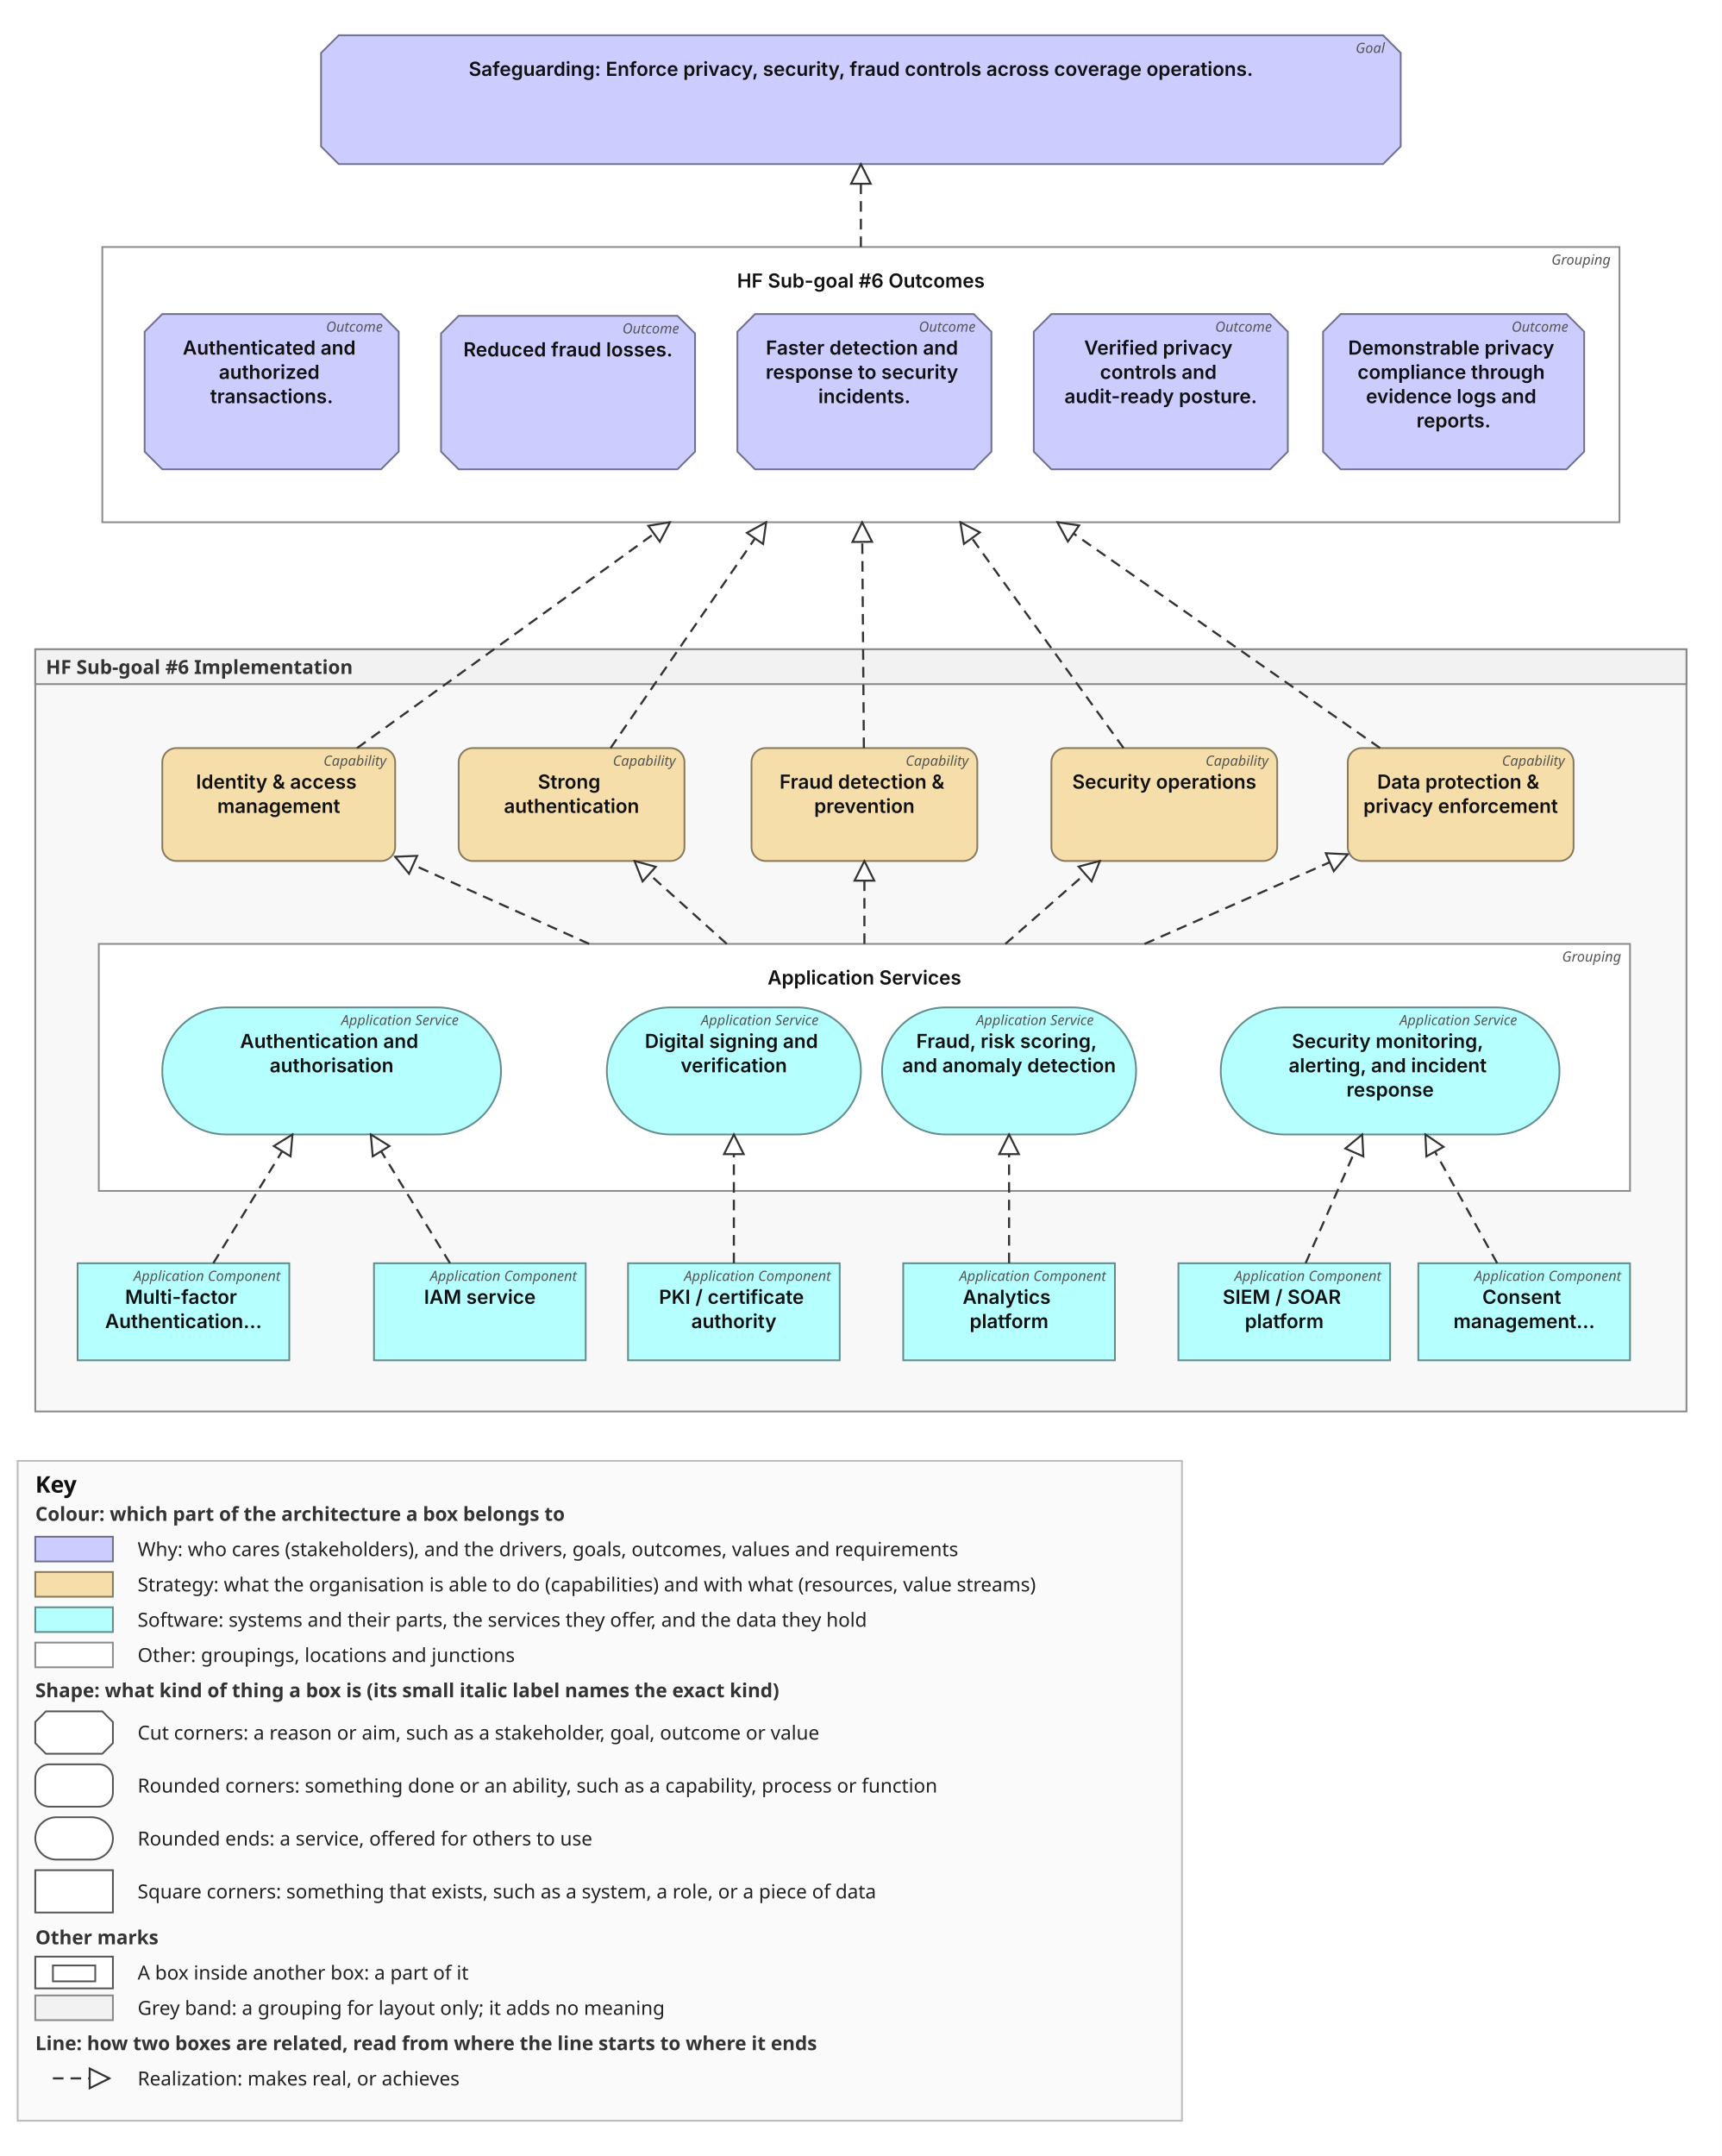
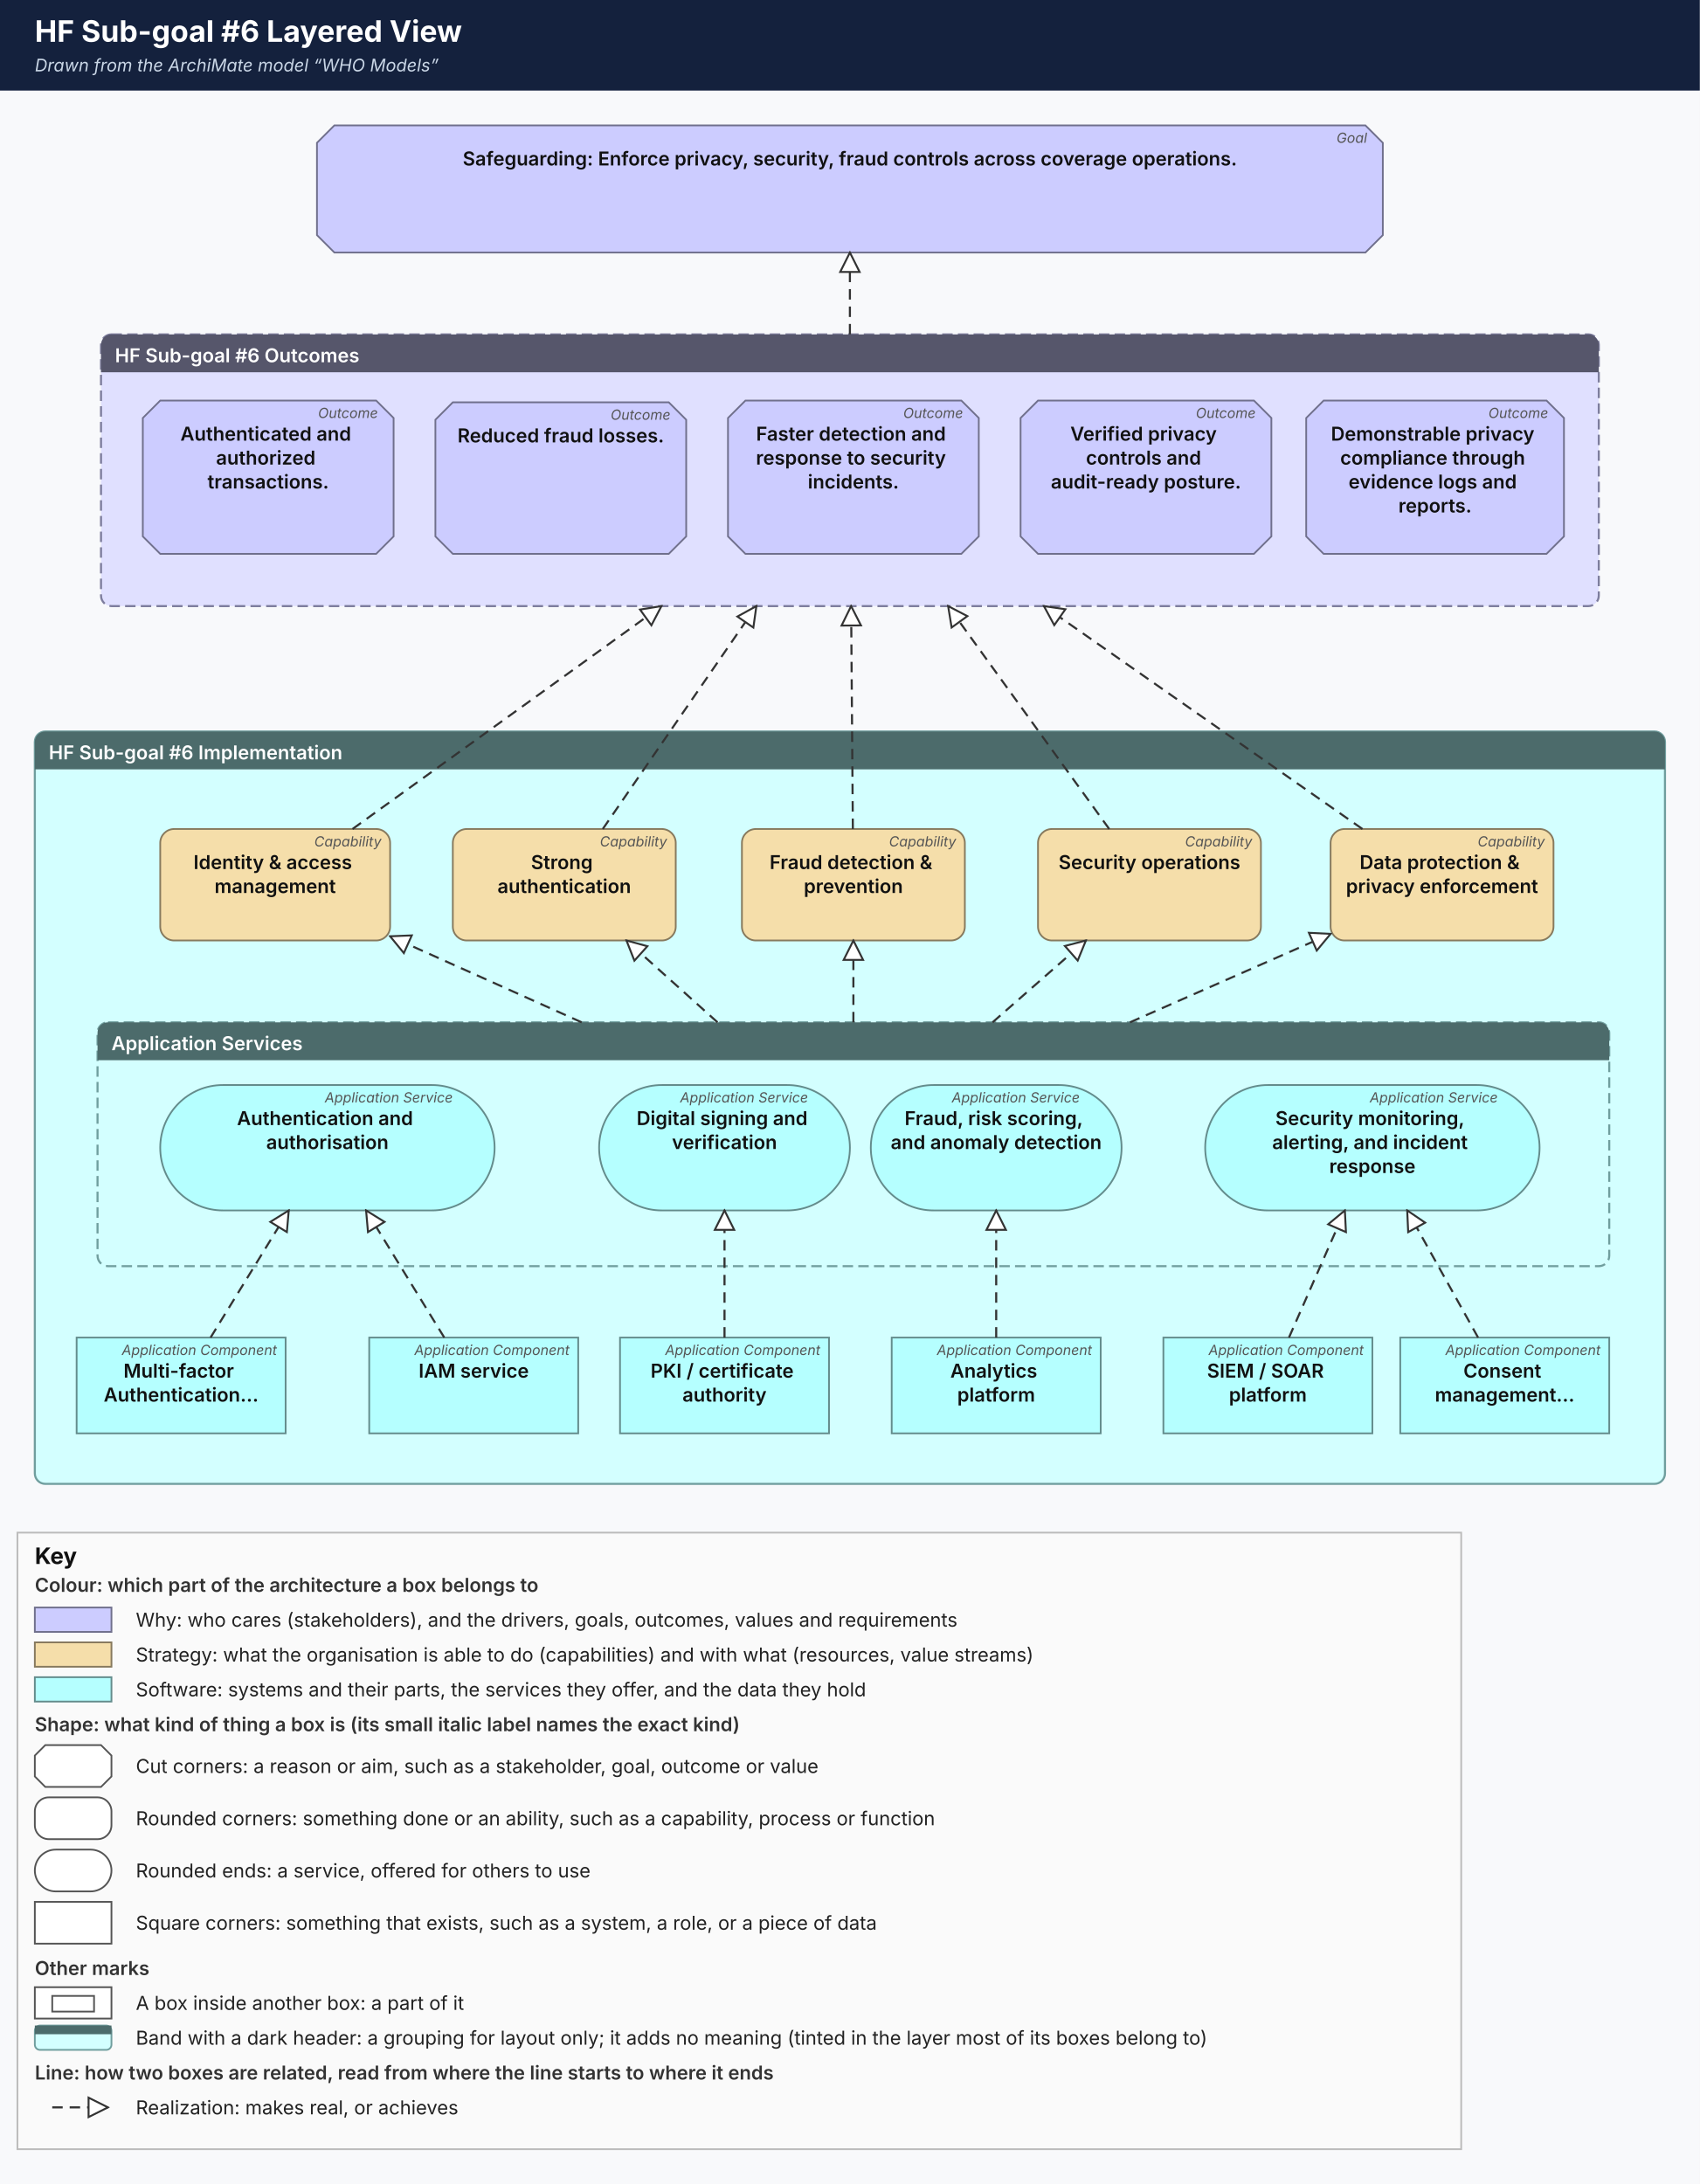
- <svg xmlns="http://www.w3.org/2000/svg" viewBox="4 88 976 1222" width="976" height="1222" role="img" aria-labelledby="av-title">
+ <svg xmlns="http://www.w3.org/2000/svg" viewBox="4 36 976 1254" width="976" height="1254" role="img" aria-labelledby="av-title">
  <style>
- .av-name{font:600 11px system-ui,-apple-system,"Segoe UI",sans-serif;fill:#111}
- .av-type{font:italic 8px system-ui,sans-serif;fill:#555}
- .av-group{font:600 11px system-ui,sans-serif;fill:#333}
- .av-note{font:10px system-ui,sans-serif;fill:#222}
- .av-key{font:11px system-ui,sans-serif;fill:#222}
- .av-keyh{font:600 11px system-ui,sans-serif;fill:#333}
- .av-keyt{font:700 13px system-ui,sans-serif;fill:#111}
- .av-rel{font:9px system-ui,sans-serif;fill:#333;paint-order:stroke;stroke:#fff;stroke-width:3px}
+ .av-name{font:600 11px Inter, "Segoe UI", system-ui, -apple-system, Helvetica, Arial, sans-serif;fill:#111}
+ .av-type{font:italic 8px Inter, "Segoe UI", system-ui, -apple-system, Helvetica, Arial, sans-serif;fill:#555}
+ .av-group{font:600 11px Inter, "Segoe UI", system-ui, -apple-system, Helvetica, Arial, sans-serif;fill:#333}
+ .av-note{font:10px Inter, "Segoe UI", system-ui, -apple-system, Helvetica, Arial, sans-serif;fill:#222}
+ .av-key{font:11px Inter, "Segoe UI", system-ui, -apple-system, Helvetica, Arial, sans-serif;fill:#222}
+ .av-keyh{font:600 11px Inter, "Segoe UI", system-ui, -apple-system, Helvetica, Arial, sans-serif;fill:#333}
+ .av-keyt{font:700 13px Inter, "Segoe UI", system-ui, -apple-system, Helvetica, Arial, sans-serif;fill:#111}
+ .av-rel{font:9px Inter, "Segoe UI", system-ui, -apple-system, Helvetica, Arial, sans-serif;fill:#333;paint-order:stroke;stroke:#fff;stroke-width:3px}
a:hover rect,a:hover polygon,a:focus rect,a:focus polygon{stroke:#06c;stroke-width:2.5}
</style>
  <defs>
    <marker id="arrow-open" viewBox="0 0 12 12" refX="11" refY="6" markerWidth="11" markerHeight="11" orient="auto-start-reverse" markerUnits="userSpaceOnUse">
      <path d="M1 1 L11 6 L1 11" fill="none" stroke="#333" stroke-width="1.3" />
    </marker>
    <marker id="arrow-filled" viewBox="0 0 12 12" refX="11" refY="6" markerWidth="11" markerHeight="11" orient="auto-start-reverse" markerUnits="userSpaceOnUse">
      <path d="M1 1 L11 6 L1 11 Z" fill="#333" />
    </marker>
    <marker id="arrow-small" viewBox="0 0 10 10" refX="9" refY="5" markerWidth="8" markerHeight="8" orient="auto-start-reverse" markerUnits="userSpaceOnUse">
      <path d="M1 1 L9 5 L1 9" fill="none" stroke="#333" stroke-width="1.2" />
    </marker>
    <marker id="triangle-hollow" viewBox="0 0 14 14" refX="13" refY="7" markerWidth="13" markerHeight="13" orient="auto-start-reverse" markerUnits="userSpaceOnUse">
      <path d="M1 1 L13 7 L1 13 Z" fill="#fff" stroke="#333" stroke-width="1.2" />
    </marker>
    <marker id="diamond-filled" viewBox="0 0 16 10" refX="1" refY="5" markerWidth="16" markerHeight="10" orient="auto-start-reverse" markerUnits="userSpaceOnUse">
      <path d="M1 5 L8 1 L15 5 L8 9 Z" fill="#333" />
    </marker>
    <marker id="diamond-hollow" viewBox="0 0 16 10" refX="1" refY="5" markerWidth="16" markerHeight="10" orient="auto-start-reverse" markerUnits="userSpaceOnUse">
      <path d="M1 5 L8 1 L15 5 L8 9 Z" fill="#fff" stroke="#333" stroke-width="1.2" />
    </marker>
    <marker id="dot" viewBox="0 0 8 8" refX="4" refY="4" markerWidth="7" markerHeight="7" orient="auto" markerUnits="userSpaceOnUse">
      <circle cx="4" cy="4" r="3.2" fill="#333" />
    </marker>
    <pattern id="missing" width="8" height="8" patternUnits="userSpaceOnUse" patternTransform="rotate(45)">
      <rect width="8" height="8" fill="#fff" />
      <line x1="0" y1="0" x2="0" y2="8" stroke="#d33" stroke-width="2" />
    </pattern>
  </defs>
-   <rect x="4" y="88" width="976" height="1222" fill="#fff" />
+   <rect x="4" y="36" width="976" height="1254" fill="#f8f9fb" />
+   <rect x="4" y="36" width="976" height="52" fill="#14213d" />
+   <text x="24" y="60" style="font:700 17px Inter, &quot;Segoe UI&quot;, system-ui, -apple-system, Helvetica, Arial, sans-serif;fill:#fff">HF Sub-goal #6 Layered View</text>
+   <text x="24" y="77" style="font:italic 10px Inter, &quot;Segoe UI&quot;, system-ui, -apple-system, Helvetica, Arial, sans-serif;fill:#c9d6e6">Drawn from the ArchiMate model “WHO Models”</text>
  <a href="../../../en/dpi-h-ra/archimate/0.2.0-draft.3/elements/hf-sub-goal-6-outcomes/" target="_top">
-     <rect x="62" y="228" width="860" height="156" fill="#ffffff" stroke="#8c8c8c" stroke-width="1" />
-     <text class="av-type" x="917" y="238" text-anchor="end">Grouping</text>
-     <text class="av-name" x="492" y="251" text-anchor="middle">
-       <tspan x="492" dy="0">HF Sub-goal #6 Outcomes</tspan>
-     </text>
+     <rect x="62" y="228" width="860" height="156" rx="6" fill="#e0e0ff" stroke="#7e7e9e" stroke-width="1.2" stroke-dasharray="6 3" />
+     <path d="M62 234 a6 6 0 0 1 6 -6 h848 a6 6 0 0 1 6 6 v15.75 h-860 z" fill="#56566b" />
+     <text class="av-group" x="70" y="244" style="fill:#fff">HF Sub-goal #6 Outcomes</text>
  </a>
  <a href="../../../en/dpi-h-ra/archimate/0.2.0-draft.3/elements/authenticated-and-authorized-transactions/" target="_top">
    <polygon points="96,266 220,266 230,276 230,344 220,354 96,354 86,344 86,276" fill="#ccccff" stroke="#70708c" stroke-width="1" />
    <text class="av-type" x="221" y="276" text-anchor="end">Outcome</text>
    <text class="av-name" x="158" y="289" text-anchor="middle">
      <tspan x="158" dy="0">Authenticated and</tspan>
      <tspan x="158" dy="13.75">authorized</tspan>
      <tspan x="158" dy="13.75">transactions.</tspan>
    </text>
  </a>
  <a href="../../../en/dpi-h-ra/archimate/0.2.0-draft.3/elements/reduced-fraud-losses/" target="_top">
    <polygon points="264,267 388,267 398,277 398,344 388,354 264,354 254,344 254,277" fill="#ccccff" stroke="#70708c" stroke-width="1" />
    <text class="av-type" x="389" y="277" text-anchor="end">Outcome</text>
    <text class="av-name" x="326" y="290" text-anchor="middle">
      <tspan x="326" dy="0">Reduced fraud losses.</tspan>
    </text>
  </a>
  <a href="../../../en/dpi-h-ra/archimate/0.2.0-draft.3/elements/faster-detection-and-response-to-security-incidents/" target="_top">
    <polygon points="432,266 556,266 566,276 566,344 556,354 432,354 422,344 422,276" fill="#ccccff" stroke="#70708c" stroke-width="1" />
    <text class="av-type" x="557" y="276" text-anchor="end">Outcome</text>
    <text class="av-name" x="494" y="289" text-anchor="middle">
      <tspan x="494" dy="0">Faster detection and</tspan>
      <tspan x="494" dy="13.75">response to security</tspan>
      <tspan x="494" dy="13.75">incidents.</tspan>
    </text>
  </a>
  <a href="../../../en/dpi-h-ra/archimate/0.2.0-draft.3/elements/verified-privacy-controls-and-audit-ready-posture/" target="_top">
    <polygon points="600,266 724,266 734,276 734,344 724,354 600,354 590,344 590,276" fill="#ccccff" stroke="#70708c" stroke-width="1" />
    <text class="av-type" x="725" y="276" text-anchor="end">Outcome</text>
    <text class="av-name" x="662" y="289" text-anchor="middle">
      <tspan x="662" dy="0">Verified privacy</tspan>
      <tspan x="662" dy="13.75">controls and</tspan>
      <tspan x="662" dy="13.75">audit-ready posture.</tspan>
    </text>
  </a>
  <a href="../../../en/dpi-h-ra/archimate/0.2.0-draft.3/elements/demonstrable-privacy-compliance-through-evidence-logs-and/" target="_top">
    <polygon points="764,266 892,266 902,276 902,344 892,354 764,354 754,344 754,276" fill="#ccccff" stroke="#70708c" stroke-width="1" />
    <text class="av-type" x="893" y="276" text-anchor="end">Outcome</text>
    <text class="av-name" x="828" y="289" text-anchor="middle">
      <tspan x="828" dy="0">Demonstrable privacy</tspan>
      <tspan x="828" dy="13.75">compliance through</tspan>
      <tspan x="828" dy="13.75">evidence logs and</tspan>
      <tspan x="828" dy="13.75">reports.</tspan>
    </text>
  </a>
  <a href="../../../en/dpi-h-ra/archimate/0.2.0-draft.3/elements/safeguarding-enforce-privacy-security-fraud-controls-across/" target="_top">
    <polygon points="196,108 788,108 798,118 798,171 788,181 196,181 186,171 186,118" fill="#ccccff" stroke="#70708c" stroke-width="1" />
    <text class="av-type" x="789" y="118" text-anchor="end">Goal</text>
    <text class="av-name" x="492" y="131" text-anchor="middle">
      <tspan x="492" dy="0">Safeguarding: Enforce privacy, security, fraud controls across coverage operations.</tspan>
    </text>
  </a>
  <g class="av-g">
-     <rect x="24" y="456" width="936" height="432" fill="#f2f2f2" fill-opacity=".55" stroke="#888" />
-     <rect x="24" y="456" width="936" height="19.75" fill="#f2f2f2" stroke="#888" />
-     <text class="av-group" x="30" y="470">HF Sub-goal #6 Implementation</text>
+     <rect x="24" y="456" width="936" height="432" rx="6" fill="#d3ffff" stroke="#709e9e" stroke-width="1.2" />
+     <path d="M24 462 a6 6 0 0 1 6 -6 h924 a6 6 0 0 1 6 6 v15.75 h-936 z" fill="#4c6b6b" />
+     <text class="av-group" x="32" y="472" style="fill:#fff">HF Sub-goal #6 Implementation</text>
  </g>
  <a href="../../../en/dpi-h-ra/archimate/0.2.0-draft.3/elements/identity-access-management/" target="_top">
    <rect x="96" y="512" width="132" height="64" rx="8" fill="#f5deaa" stroke="#877a5e" stroke-width="1" />
    <text class="av-type" x="223" y="522" text-anchor="end">Capability</text>
    <text class="av-name" x="162" y="535" text-anchor="middle">
      <tspan x="162" dy="0">Identity &amp; access</tspan>
      <tspan x="162" dy="13.75">management</tspan>
    </text>
  </a>
  <a href="../../../en/dpi-h-ra/archimate/0.2.0-draft.3/elements/strong-authentication/" target="_top">
    <rect x="264" y="512" width="128" height="64" rx="8" fill="#f5deaa" stroke="#877a5e" stroke-width="1" />
    <text class="av-type" x="387" y="522" text-anchor="end">Capability</text>
    <text class="av-name" x="328" y="535" text-anchor="middle">
      <tspan x="328" dy="0">Strong</tspan>
      <tspan x="328" dy="13.75">authentication</tspan>
    </text>
  </a>
  <a href="../../../en/dpi-h-ra/archimate/0.2.0-draft.3/elements/fraud-detection-prevention/" target="_top">
    <rect x="430" y="512" width="128" height="64" rx="8" fill="#f5deaa" stroke="#877a5e" stroke-width="1" />
    <text class="av-type" x="553" y="522" text-anchor="end">Capability</text>
    <text class="av-name" x="494" y="535" text-anchor="middle">
      <tspan x="494" dy="0">Fraud detection &amp;</tspan>
      <tspan x="494" dy="13.75">prevention</tspan>
    </text>
  </a>
  <a href="../../../en/dpi-h-ra/archimate/0.2.0-draft.3/elements/security-operations/" target="_top">
    <rect x="600" y="512" width="128" height="64" rx="8" fill="#f5deaa" stroke="#877a5e" stroke-width="1" />
    <text class="av-type" x="723" y="522" text-anchor="end">Capability</text>
    <text class="av-name" x="664" y="535" text-anchor="middle">
      <tspan x="664" dy="0">Security operations</tspan>
    </text>
  </a>
  <a href="../../../en/dpi-h-ra/archimate/0.2.0-draft.3/elements/data-protection-privacy-enforcement/" target="_top">
    <rect x="768" y="512" width="128" height="64" rx="8" fill="#f5deaa" stroke="#877a5e" stroke-width="1" />
    <text class="av-type" x="891" y="522" text-anchor="end">Capability</text>
    <text class="av-name" x="832" y="535" text-anchor="middle">
      <tspan x="832" dy="0">Data protection &amp;</tspan>
      <tspan x="832" dy="13.75">privacy enforcement</tspan>
    </text>
  </a>
  <a href="../../../en/dpi-h-ra/archimate/0.2.0-draft.3/elements/application-services-a0da/" target="_top">
-     <rect x="60" y="623" width="868" height="140" fill="#ffffff" stroke="#8c8c8c" stroke-width="1" />
-     <text class="av-type" x="923" y="633" text-anchor="end">Grouping</text>
-     <text class="av-name" x="494" y="646" text-anchor="middle">
-       <tspan x="494" dy="0">Application Services</tspan>
-     </text>
+     <rect x="60" y="623" width="868" height="140" rx="6" fill="#d3ffff" stroke="#709e9e" stroke-width="1.2" stroke-dasharray="6 3" />
+     <path d="M60 629 a6 6 0 0 1 6 -6 h856 a6 6 0 0 1 6 6 v15.75 h-868 z" fill="#4c6b6b" />
+     <text class="av-group" x="68" y="639" style="fill:#fff">Application Services</text>
  </a>
  <a href="../../../en/dpi-h-ra/archimate/0.2.0-draft.3/elements/authentication-and-authorisation/" target="_top">
    <rect x="96" y="659" width="192" height="72" rx="36" fill="#b5ffff" stroke="#648c8c" stroke-width="1" />
    <text class="av-type" x="264" y="669" text-anchor="end">Application Service</text>
    <text class="av-name" x="192" y="682" text-anchor="middle">
      <tspan x="192" dy="0">Authentication and</tspan>
      <tspan x="192" dy="13.75">authorisation</tspan>
    </text>
  </a>
  <a href="../../../en/dpi-h-ra/archimate/0.2.0-draft.3/elements/digital-signing-and-verification/" target="_top">
    <rect x="348" y="659" width="144" height="72" rx="36" fill="#b5ffff" stroke="#648c8c" stroke-width="1" />
    <text class="av-type" x="468" y="669" text-anchor="end">Application Service</text>
    <text class="av-name" x="420" y="682" text-anchor="middle">
      <tspan x="420" dy="0">Digital signing and</tspan>
      <tspan x="420" dy="13.75">verification</tspan>
    </text>
  </a>
  <a href="../../../en/dpi-h-ra/archimate/0.2.0-draft.3/elements/fraud-risk-scoring-and-anomaly-detection/" target="_top">
    <rect x="504" y="659" width="144" height="72" rx="36" fill="#b5ffff" stroke="#648c8c" stroke-width="1" />
    <text class="av-type" x="624" y="669" text-anchor="end">Application Service</text>
    <text class="av-name" x="576" y="682" text-anchor="middle">
      <tspan x="576" dy="0">Fraud, risk scoring,</tspan>
      <tspan x="576" dy="13.75">and anomaly detection</tspan>
    </text>
  </a>
  <a href="../../../en/dpi-h-ra/archimate/0.2.0-draft.3/elements/security-monitoring-alerting-and-incident-response/" target="_top">
    <rect x="696" y="659" width="192" height="72" rx="36" fill="#b5ffff" stroke="#648c8c" stroke-width="1" />
    <text class="av-type" x="864" y="669" text-anchor="end">Application Service</text>
    <text class="av-name" x="792" y="682" text-anchor="middle">
      <tspan x="792" dy="0">Security monitoring,</tspan>
      <tspan x="792" dy="13.75">alerting, and incident</tspan>
      <tspan x="792" dy="13.75">response</tspan>
    </text>
  </a>
  <a href="../../../en/dpi-h-ra/archimate/0.2.0-draft.3/elements/multi-factor-authentication-mfa/" target="_top">
    <rect x="48" y="804" width="120" height="55" fill="#b5ffff" stroke="#648c8c" stroke-width="1" />
    <text class="av-type" x="163" y="814" text-anchor="end">Application Component</text>
    <text class="av-name" x="108" y="827" text-anchor="middle">
      <tspan x="108" dy="0">Multi-factor</tspan>
      <tspan x="108" dy="13.75">Authentication…</tspan>
    </text>
  </a>
  <a href="../../../en/dpi-h-ra/archimate/0.2.0-draft.3/elements/iam-service/" target="_top">
    <rect x="216" y="804" width="120" height="55" fill="#b5ffff" stroke="#648c8c" stroke-width="1" />
    <text class="av-type" x="331" y="814" text-anchor="end">Application Component</text>
    <text class="av-name" x="276" y="827" text-anchor="middle">
      <tspan x="276" dy="0">IAM service</tspan>
    </text>
  </a>
  <a href="../../../en/dpi-h-ra/archimate/0.2.0-draft.3/elements/pki-certificate-authority/" target="_top">
    <rect x="360" y="804" width="120" height="55" fill="#b5ffff" stroke="#648c8c" stroke-width="1" />
    <text class="av-type" x="475" y="814" text-anchor="end">Application Component</text>
    <text class="av-name" x="420" y="827" text-anchor="middle">
      <tspan x="420" dy="0">PKI / certificate</tspan>
      <tspan x="420" dy="13.75">authority</tspan>
    </text>
  </a>
  <a href="../../../en/dpi-h-ra/archimate/0.2.0-draft.3/elements/analytics-platform-b899/" target="_top">
    <rect x="516" y="804" width="120" height="55" fill="#b5ffff" stroke="#648c8c" stroke-width="1" />
    <text class="av-type" x="631" y="814" text-anchor="end">Application Component</text>
    <text class="av-name" x="576" y="827" text-anchor="middle">
      <tspan x="576" dy="0">Analytics</tspan>
      <tspan x="576" dy="13.75">platform</tspan>
    </text>
  </a>
  <a href="../../../en/dpi-h-ra/archimate/0.2.0-draft.3/elements/siem-soar-platform/" target="_top">
    <rect x="672" y="804" width="120" height="55" fill="#b5ffff" stroke="#648c8c" stroke-width="1" />
    <text class="av-type" x="787" y="814" text-anchor="end">Application Component</text>
    <text class="av-name" x="732" y="827" text-anchor="middle">
      <tspan x="732" dy="0">SIEM / SOAR</tspan>
      <tspan x="732" dy="13.75">platform</tspan>
    </text>
  </a>
  <a href="../../../en/dpi-h-ra/archimate/0.2.0-draft.3/elements/consent-management-engine-service/" target="_top">
    <rect x="808" y="804" width="120" height="55" fill="#b5ffff" stroke="#648c8c" stroke-width="1" />
    <text class="av-type" x="923" y="814" text-anchor="end">Application Component</text>
    <text class="av-name" x="868" y="827" text-anchor="middle">
      <tspan x="868" dy="0">Consent</tspan>
      <tspan x="868" dy="13.75">management…</tspan>
    </text>
  </a>
  <a href="../../../en/dpi-h-ra/archimate/0.2.0-draft.3/relationships/id-e9aaf3da9c074f2fbc7bba3fe2fb7e81/" target="_top">
    <path d="M492 228 L492 181" fill="none" stroke="#333" stroke-width="1.2" stroke-dasharray="6 4" marker-end="url(#triangle-hollow)" />
    <path d="M492 228 L492 181" fill="none" stroke="transparent" stroke-width="8" />
  </a>
  <a href="../../../en/dpi-h-ra/archimate/0.2.0-draft.3/relationships/id-b534bf70dd9c4e5986e04ce4a81ad1a9/" target="_top">
    <path d="M206.4 512 L383.8 384" fill="none" stroke="#333" stroke-width="1.2" stroke-dasharray="6 4" marker-end="url(#triangle-hollow)" />
    <path d="M206.4 512 L383.8 384" fill="none" stroke="transparent" stroke-width="8" />
  </a>
  <a href="../../../en/dpi-h-ra/archimate/0.2.0-draft.3/relationships/id-8eae6e53900c4a07bf9746b71754d870/" target="_top">
    <path d="M350.1 512 L438.3 384" fill="none" stroke="#333" stroke-width="1.2" stroke-dasharray="6 4" marker-end="url(#triangle-hollow)" />
    <path d="M350.1 512 L438.3 384" fill="none" stroke="transparent" stroke-width="8" />
  </a>
  <a href="../../../en/dpi-h-ra/archimate/0.2.0-draft.3/relationships/id-55a8fc68e1f345d3852bda1f76d8627d/" target="_top">
    <path d="M493.7 512 L492.7 384" fill="none" stroke="#333" stroke-width="1.2" stroke-dasharray="6 4" marker-end="url(#triangle-hollow)" />
    <path d="M493.7 512 L492.7 384" fill="none" stroke="transparent" stroke-width="8" />
  </a>
  <a href="../../../en/dpi-h-ra/archimate/0.2.0-draft.3/relationships/id-46f30ead49ed46f5adae208020729adc/" target="_top">
    <path d="M640.9 512 L548.4 384" fill="none" stroke="#333" stroke-width="1.2" stroke-dasharray="6 4" marker-end="url(#triangle-hollow)" />
    <path d="M640.9 512 L548.4 384" fill="none" stroke="transparent" stroke-width="8" />
  </a>
  <a href="../../../en/dpi-h-ra/archimate/0.2.0-draft.3/relationships/id-4a4b9d0c52514a9ba72cc7eeab4bab8c/" target="_top">
    <path d="M786.3 512 L603.4 384" fill="none" stroke="#333" stroke-width="1.2" stroke-dasharray="6 4" marker-end="url(#triangle-hollow)" />
    <path d="M786.3 512 L603.4 384" fill="none" stroke="transparent" stroke-width="8" />
  </a>
  <a href="../../../en/dpi-h-ra/archimate/0.2.0-draft.3/relationships/id-1161031450814b04a0c70dbfdebd2bf9/" target="_top">
    <path d="M338 623 L228 573.6" fill="none" stroke="#333" stroke-width="1.2" stroke-dasharray="6 4" marker-end="url(#triangle-hollow)" />
    <path d="M338 623 L228 573.6" fill="none" stroke="transparent" stroke-width="8" />
  </a>
  <a href="../../../en/dpi-h-ra/archimate/0.2.0-draft.3/relationships/id-c99b6aa8899e4165915d38986cc2e8f6/" target="_top">
    <path d="M416 623 L363.7 576" fill="none" stroke="#333" stroke-width="1.2" stroke-dasharray="6 4" marker-end="url(#triangle-hollow)" />
    <path d="M416 623 L363.7 576" fill="none" stroke="transparent" stroke-width="8" />
  </a>
  <a href="../../../en/dpi-h-ra/archimate/0.2.0-draft.3/relationships/id-e24eb811950446cf9cfdb17098fa0b82/" target="_top">
    <path d="M494 623 L494 576" fill="none" stroke="#333" stroke-width="1.2" stroke-dasharray="6 4" marker-end="url(#triangle-hollow)" />
    <path d="M494 623 L494 576" fill="none" stroke="transparent" stroke-width="8" />
  </a>
  <a href="../../../en/dpi-h-ra/archimate/0.2.0-draft.3/relationships/id-e980cd24fd3944bdb1bfd40a064e4aa9/" target="_top">
    <path d="M573.9 623 L627.5 576" fill="none" stroke="#333" stroke-width="1.2" stroke-dasharray="6 4" marker-end="url(#triangle-hollow)" />
    <path d="M573.9 623 L627.5 576" fill="none" stroke="transparent" stroke-width="8" />
  </a>
  <a href="../../../en/dpi-h-ra/archimate/0.2.0-draft.3/relationships/id-ba75cabad1ab49ef83c85c55c701d93a/" target="_top">
    <path d="M652.8 623 L768 572.2" fill="none" stroke="#333" stroke-width="1.2" stroke-dasharray="6 4" marker-end="url(#triangle-hollow)" />
    <path d="M652.8 623 L768 572.2" fill="none" stroke="transparent" stroke-width="8" />
  </a>
  <a href="../../../en/dpi-h-ra/archimate/0.2.0-draft.3/relationships/id-15a22d780c44473d990718b96734bc55/" target="_top">
    <path d="M124.9 804 L169.8 731" fill="none" stroke="#333" stroke-width="1.2" stroke-dasharray="6 4" marker-end="url(#triangle-hollow)" />
    <path d="M124.9 804 L169.8 731" fill="none" stroke="transparent" stroke-width="8" />
  </a>
  <a href="../../../en/dpi-h-ra/archimate/0.2.0-draft.3/relationships/id-9133db28416047b6a9934b43b30bf0a2/" target="_top">
    <path d="M259.1 804 L214.2 731" fill="none" stroke="#333" stroke-width="1.2" stroke-dasharray="6 4" marker-end="url(#triangle-hollow)" />
    <path d="M259.1 804 L214.2 731" fill="none" stroke="transparent" stroke-width="8" />
  </a>
  <a href="../../../en/dpi-h-ra/archimate/0.2.0-draft.3/relationships/id-7fe6ef1488e24ccebb2cad2c9aadf407/" target="_top">
    <path d="M420 804 L420 731" fill="none" stroke="#333" stroke-width="1.2" stroke-dasharray="6 4" marker-end="url(#triangle-hollow)" />
    <path d="M420 804 L420 731" fill="none" stroke="transparent" stroke-width="8" />
  </a>
  <a href="../../../en/dpi-h-ra/archimate/0.2.0-draft.3/relationships/id-5a29eff5ccb04f4ea1777c472befcefb/" target="_top">
    <path d="M576 804 L576 731" fill="none" stroke="#333" stroke-width="1.2" stroke-dasharray="6 4" marker-end="url(#triangle-hollow)" />
    <path d="M576 804 L576 731" fill="none" stroke="transparent" stroke-width="8" />
  </a>
  <a href="../../../en/dpi-h-ra/archimate/0.2.0-draft.3/relationships/id-8e96a2fd6b564da5af9d22d85d857797/" target="_top">
    <path d="M744.1 804 L776.2 731" fill="none" stroke="#333" stroke-width="1.2" stroke-dasharray="6 4" marker-end="url(#triangle-hollow)" />
    <path d="M744.1 804 L776.2 731" fill="none" stroke="transparent" stroke-width="8" />
  </a>
  <a href="../../../en/dpi-h-ra/archimate/0.2.0-draft.3/relationships/id-7206cc9617c14159a1d6b32b9bea8bee/" target="_top">
    <path d="M852.7 804 L812 731" fill="none" stroke="#333" stroke-width="1.2" stroke-dasharray="6 4" marker-end="url(#triangle-hollow)" />
    <path d="M852.7 804 L812 731" fill="none" stroke="transparent" stroke-width="8" />
  </a>
  <g class="av-legend">
-     <rect x="14" y="916" width="660" height="374" fill="#fafafa" stroke="#bbb" />
+     <rect x="14" y="916" width="829" height="354" fill="#fafafa" stroke="#bbb" />
    <text class="av-keyt" x="24" y="934">Key</text>
    <text class="av-keyh" x="24" y="950">Colour: which part of the architecture a box belongs to</text>
    <rect x="24" y="959" width="44" height="14" fill="#ccccff" stroke="#70708c" />
    <text class="av-key" x="82" y="970">Why: who cares (stakeholders), and the drivers, goals, outcomes, values and requirements</text>
    <rect x="24" y="979" width="44" height="14" fill="#f5deaa" stroke="#877a5e" />
    <text class="av-key" x="82" y="990">Strategy: what the organisation is able to do (capabilities) and with what (resources, value streams)</text>
    <rect x="24" y="999" width="44" height="14" fill="#b5ffff" stroke="#648c8c" />
    <text class="av-key" x="82" y="1010">Software: systems and their parts, the services they offer, and the data they hold</text>
-     <rect x="24" y="1019" width="44" height="14" fill="#ffffff" stroke="#8c8c8c" />
-     <text class="av-key" x="82" y="1030">Other: groupings, locations and junctions</text>
-     <text class="av-keyh" x="24" y="1050">Shape: what kind of thing a box is (its small italic label names the exact kind)</text>
-     <polygon points="30,1058 62,1058 68,1064 68,1076 62,1082 30,1082 24,1076 24,1064" fill="#fff" stroke="#555" />
-     <text class="av-key" x="82" y="1074">Cut corners: a reason or aim, such as a stakeholder, goal, outcome or value</text>
-     <rect x="24" y="1088" width="44" height="24" rx="8" fill="#fff" stroke="#555" />
-     <text class="av-key" x="82" y="1104">Rounded corners: something done or an ability, such as a capability, process or function</text>
-     <rect x="24" y="1118" width="44" height="24" rx="12" fill="#fff" stroke="#555" />
-     <text class="av-key" x="82" y="1134">Rounded ends: a service, offered for others to use</text>
-     <rect x="24" y="1148" width="44" height="24" fill="#fff" stroke="#555" />
-     <text class="av-key" x="82" y="1164">Square corners: something that exists, such as a system, a role, or a piece of data</text>
-     <text class="av-keyh" x="24" y="1190">Other marks</text>
-     <rect x="24" y="1197" width="44" height="18" fill="#fff" stroke="#555" />
-     <rect x="34" y="1202" width="24" height="9" fill="#fff" stroke="#555" />
-     <text class="av-key" x="82" y="1210">A box inside another box: a part of it</text>
-     <rect x="24" y="1219" width="44" height="14" fill="#f2f2f2" stroke="#888" />
-     <text class="av-key" x="82" y="1230">Grey band: a grouping for layout only; it adds no meaning</text>
-     <text class="av-keyh" x="24" y="1250">Line: how two boxes are related, read from where the line starts to where it ends</text>
-     <path d="M34 1266 L66 1266" fill="none" stroke="#333" stroke-width="1.2" stroke-dasharray="6 4" marker-end="url(#triangle-hollow)" />
-     <text class="av-key" x="82" y="1270">Realization: makes real, or achieves</text>
+     <text class="av-keyh" x="24" y="1030">Shape: what kind of thing a box is (its small italic label names the exact kind)</text>
+     <polygon points="30,1038 62,1038 68,1044 68,1056 62,1062 30,1062 24,1056 24,1044" fill="#fff" stroke="#555" />
+     <text class="av-key" x="82" y="1054">Cut corners: a reason or aim, such as a stakeholder, goal, outcome or value</text>
+     <rect x="24" y="1068" width="44" height="24" rx="8" fill="#fff" stroke="#555" />
+     <text class="av-key" x="82" y="1084">Rounded corners: something done or an ability, such as a capability, process or function</text>
+     <rect x="24" y="1098" width="44" height="24" rx="12" fill="#fff" stroke="#555" />
+     <text class="av-key" x="82" y="1114">Rounded ends: a service, offered for others to use</text>
+     <rect x="24" y="1128" width="44" height="24" fill="#fff" stroke="#555" />
+     <text class="av-key" x="82" y="1144">Square corners: something that exists, such as a system, a role, or a piece of data</text>
+     <text class="av-keyh" x="24" y="1170">Other marks</text>
+     <rect x="24" y="1177" width="44" height="18" fill="#fff" stroke="#555" />
+     <rect x="34" y="1182" width="24" height="9" fill="#fff" stroke="#555" />
+     <text class="av-key" x="82" y="1190">A box inside another box: a part of it</text>
+     <rect x="24" y="1199" width="44" height="14" rx="3" fill="#d3ffff" stroke="#709e9e" />
+     <rect x="24" y="1199" width="44" height="5" fill="#4c6b6b" />
+     <text class="av-key" x="82" y="1210">Band with a dark header: a grouping for layout only; it adds no meaning (tinted in the layer most of its boxes belong to)</text>
+     <text class="av-keyh" x="24" y="1230">Line: how two boxes are related, read from where the line starts to where it ends</text>
+     <path d="M34 1246 L66 1246" fill="none" stroke="#333" stroke-width="1.2" stroke-dasharray="6 4" marker-end="url(#triangle-hollow)" />
+     <text class="av-key" x="82" y="1250">Realization: makes real, or achieves</text>
  </g>
</svg>
